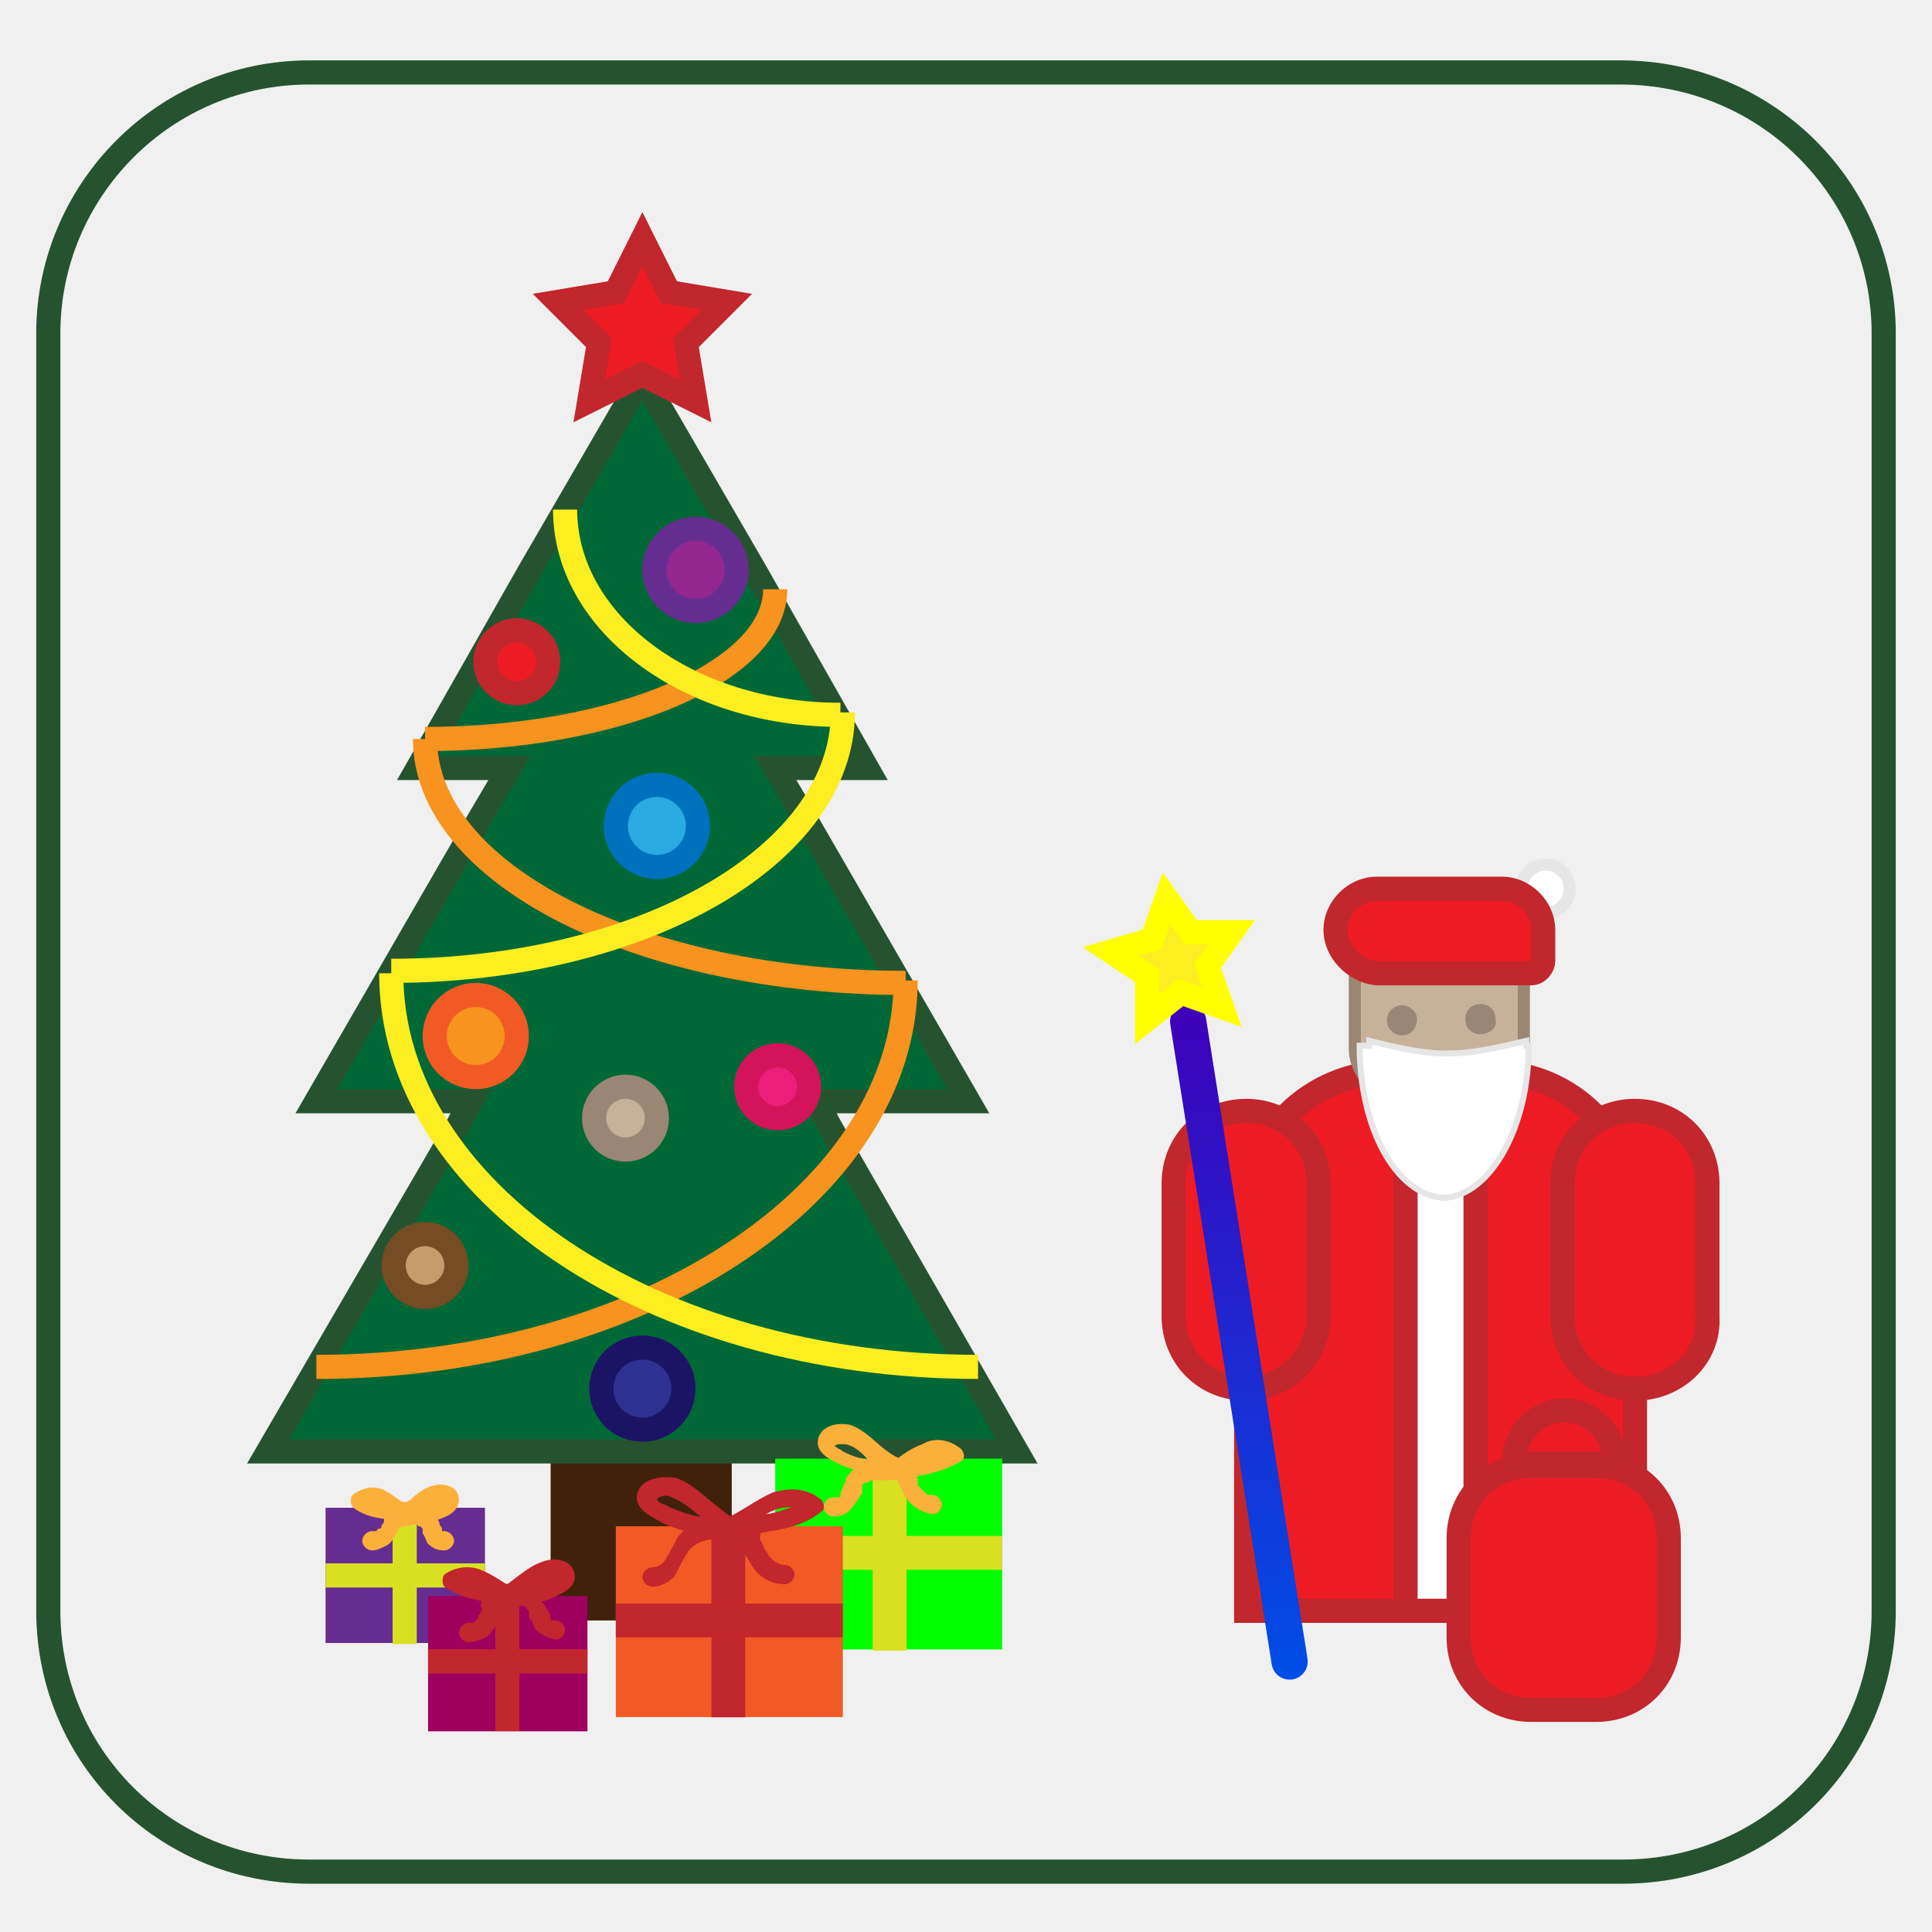
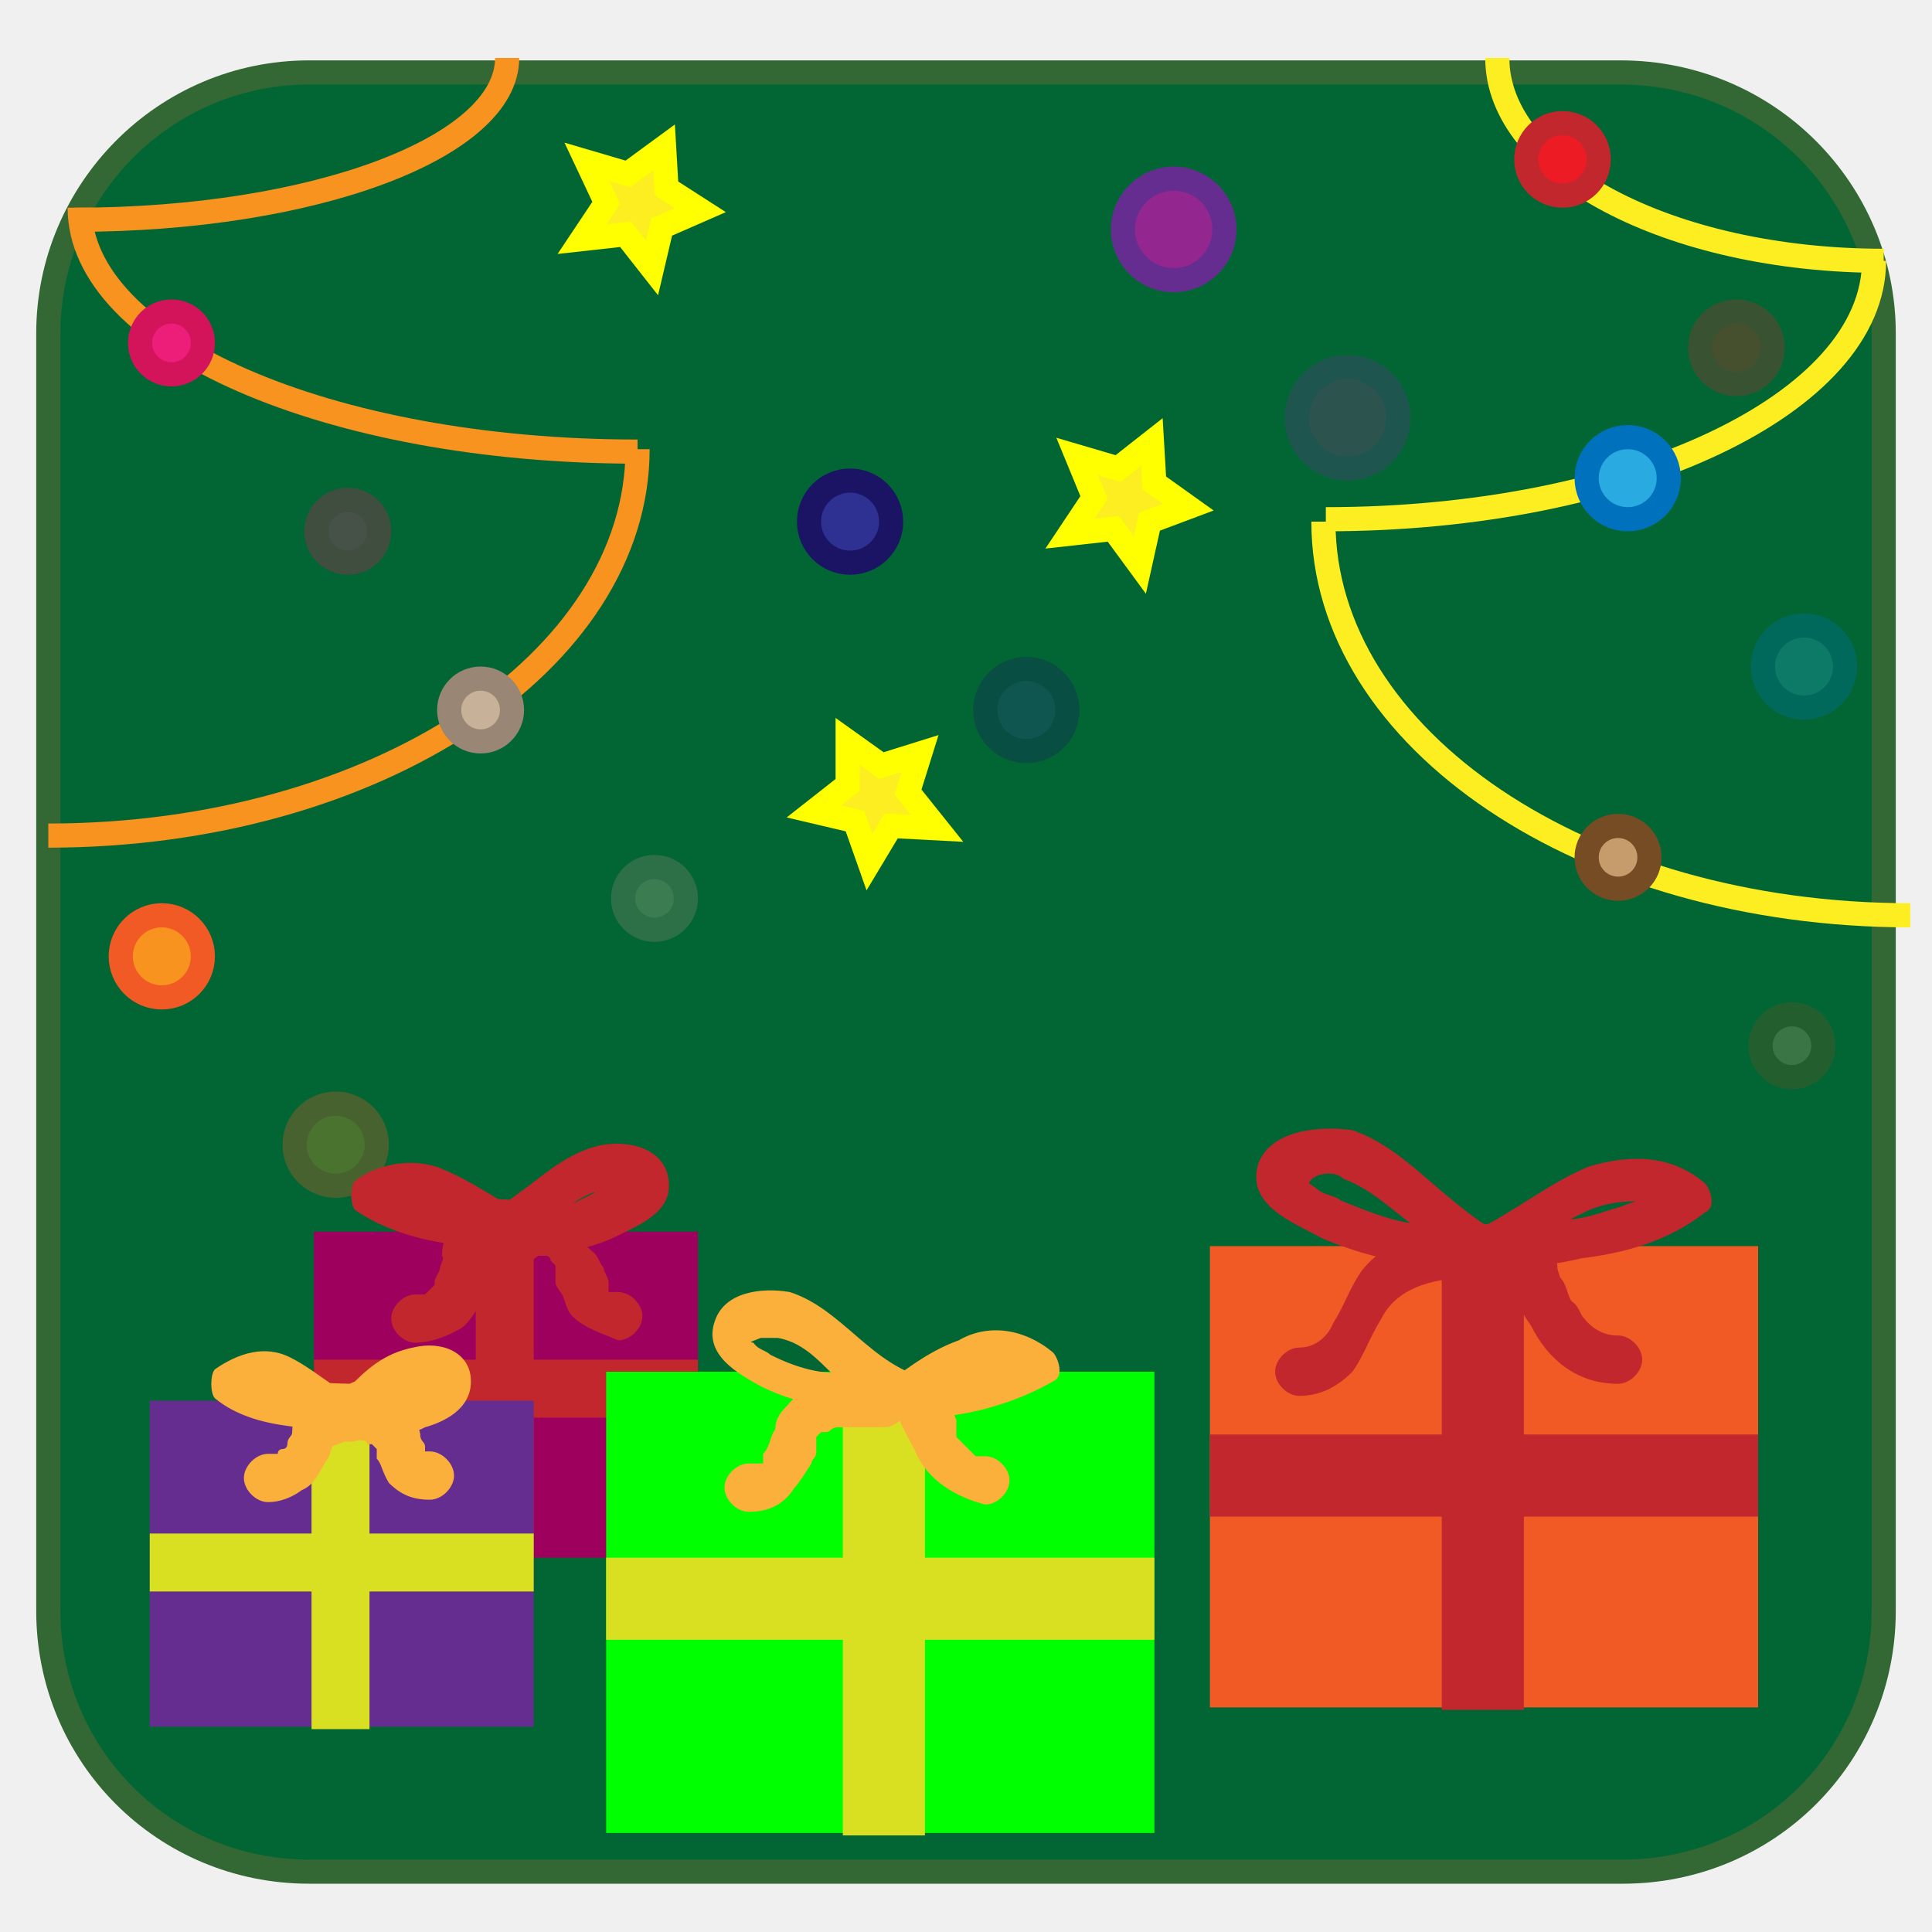
- <svg xmlns="http://www.w3.org/2000/svg" version="1.1" x="0px" y="0px" viewBox="0 0 80 80" enable-background="new 0 0 80 80" xml:space="preserve">
+ <svg xmlns="http://www.w3.org/2000/svg" version="1.1" id="Слой_1" x="0px" y="0px" viewBox="0 0 80 80" style="enable-background:new 0 0 80 80;" xml:space="preserve">
+   <style type="text/css">
+ 	.st0{fill:#026634;stroke:#336733;stroke-miterlimit:10;}
+ 	.st1{opacity:0.29;fill:#29ABE2;stroke:#0071BC;stroke-miterlimit:10;}
+ 	.st2{opacity:0.29;fill:#C69C6D;stroke:#754C24;stroke-miterlimit:10;}
+ 	.st3{opacity:0.29;fill:#2E3192;stroke:#1B1464;stroke-miterlimit:10;}
+ 	.st4{opacity:0.29;fill:#ED1E79;stroke:#D4145A;stroke-miterlimit:10;}
+ 	.st5{opacity:0.29;fill:#C7B299;stroke:#998675;stroke-miterlimit:10;}
+ 	.st6{opacity:0.29;fill:#F7931E;stroke:#F15A24;stroke-miterlimit:10;}
+ 	.st7{opacity:0.29;fill:#93278F;stroke:#662D91;stroke-miterlimit:10;}
+ 	.st8{opacity:0.29;fill:#ED1C24;stroke:#C1272D;stroke-miterlimit:10;}
+ 	.st9{fill:#9E005D;}
+ 	.st10{fill:#C1272D;}
+ 	.st11{fill:#00FF00;}
+ 	.st12{fill:#D9E021;}
+ 	.st13{fill:#FBB03B;}
+ 	.st14{fill:#F15A24;}
+ 	.st15{fill:#662D91;}
+ 	.st16{fill:none;stroke:#F7931E;stroke-miterlimit:10;}
+ 	.st17{fill:none;stroke:#FCEE21;stroke-miterlimit:10;}
+ 	.st18{fill:#29ABE2;stroke:#0071BC;stroke-miterlimit:10;}
+ 	.st19{fill:#C69C6D;stroke:#754C24;stroke-miterlimit:10;}
+ 	.st20{fill:#2E3192;stroke:#1B1464;stroke-miterlimit:10;}
+ 	.st21{fill:#ED1E79;stroke:#D4145A;stroke-miterlimit:10;}
+ 	.st22{fill:#C7B299;stroke:#998675;stroke-miterlimit:10;}
+ 	.st23{fill:#F7931E;stroke:#F15A24;stroke-miterlimit:10;}
+ 	.st24{fill:#93278F;stroke:#662D91;stroke-miterlimit:10;}
+ 	.st25{fill:#ED1C24;stroke:#C1272D;stroke-miterlimit:10;}
+ 	.st26{fill:#FCEE21;stroke:#FFFF00;stroke-miterlimit:10;}
+ </style>
  <g id="Сло_2">
</g>
-   <g id="Слой_1">
-     <path fill="none" stroke="#26532F" stroke-miterlimit="10" d="M67.2,77.5H12.8C6.8,77.5,2,72.7,2,66.7V13.8C2,7.9,6.8,3,12.8,3   h54.3C73.2,3,78,7.9,78,13.8v52.9C78,72.7,73.2,77.5,67.2,77.5z" />
-     <rect x="23.3" y="60.1" fill="#42210B" stroke="#42210B" stroke-miterlimit="10" width="6.5" height="6.5" />
-     <polygon fill="#006837" stroke="#26532F" stroke-miterlimit="10" points="42.1,60.1 11.1,60.1 18.9,46.7 19.5,45.6 13.1,45.6    19.8,34 21.1,31.8 17.3,31.8 21.9,23.7 26.6,15.6 31.3,23.7 35.9,31.8 32.1,31.8 33.4,34 40.1,45.6 33.8,45.6 34.4,46.7  " />
+   <path class="st0" d="M67.2,77.5H12.8C6.8,77.5,2,72.7,2,66.7V13.8C2,7.9,6.8,3,12.8,3h54.3C73.2,3,78,7.9,78,13.8v52.9  C78,72.7,73.2,77.5,67.2,77.5z" />
+   <circle class="st1" cx="74.7" cy="27.6" r="1.7" />
+   <circle class="st2" cx="74.2" cy="43.3" r="1.3" />
+   <circle class="st3" cx="42.5" cy="29.4" r="1.7" />
+   <circle class="st4" cx="14.4" cy="22" r="1.3" />
+   <circle class="st5" cx="27.1" cy="37.2" r="1.3" />
+   <circle class="st6" cx="13.9" cy="47.4" r="1.7" />
+   <circle class="st7" cx="55.8" cy="17.3" r="2.1" />
+   <circle class="st8" cx="71.9" cy="14.4" r="1.5" />
+   <g>
+     <rect x="13" y="51" class="st9" width="15.9" height="13.5" />
+     <rect x="13" y="56.3" class="st10" width="15.9" height="2.4" />
+     <rect x="19.7" y="51" class="st10" width="2.4" height="13.5" />
    <g>
-       <rect x="32.1" y="60.4" fill="#00FF00" width="9.4" height="7.9" />
-       <rect x="32.1" y="63.6" fill="#D9E021" width="9.4" height="1.4" />
-       <rect x="32.9" y="63.7" transform="matrix(-1.836970e-16 1 -1 -1.836970e-16 101.2358 27.5484)" fill="#D9E021" width="7.9" height="1.4" />
      <g>
-         <g>
-           <path fill="#FBB03B" d="M36.8,60.4c-0.6,0-1.2,0.1-1.6,0.6c-0.1,0.1-0.2,0.2-0.2,0.4c-0.1,0.1-0.1,0.3-0.2,0.4      c0-0.1,0,0.1,0,0.1c0,0,0,0,0,0.1c0-0.1,0,0,0,0c0,0-0.1,0.1,0,0c0,0-0.1,0-0.1,0c0,0-0.1,0-0.1,0c0,0,0,0-0.1,0c-0.1,0,0,0,0,0      c-0.2,0-0.4,0.2-0.4,0.4c0,0.2,0.2,0.4,0.4,0.4c0.3,0,0.6-0.1,0.8-0.4c0.1-0.1,0.2-0.3,0.3-0.4c0-0.1,0.1-0.1,0.1-0.2      c0,0,0,0,0-0.1c0,0.1,0-0.1,0-0.1c0,0,0-0.1,0-0.1c0,0,0.1-0.1,0,0c0,0,0.1-0.1,0.1-0.1c0,0,0.1-0.1,0,0c0,0,0,0,0.1,0      c0.1,0,0.1-0.1,0.2-0.1c0.1,0-0.1,0,0.1,0c0,0,0.1,0,0.1,0c0.1,0,0.2,0,0.2,0c0.1,0,0.3,0,0.4,0c0.2,0,0.4-0.2,0.4-0.4      C37.2,60.6,37,60.4,36.8,60.4L36.8,60.4z" />
-         </g>
-       </g>
-       <g>
-         <g>
-           <path fill="#FBB03B" d="M36.7,61.2c0.1,0,0.3,0,0.4,0c0,0,0.1,0,0.1,0c0,0,0,0,0,0c0,0-0.1,0-0.1-0.1c0,0,0,0,0,0c0,0,0,0,0,0.1      c0.1,0.2,0.2,0.4,0.3,0.6c0.2,0.5,0.7,0.8,1.2,0.9c0.2,0,0.4-0.2,0.4-0.4c0-0.2-0.2-0.4-0.4-0.4c-0.1,0,0.1,0,0,0      c0,0-0.1,0-0.1,0c0,0-0.1,0-0.1,0c-0.1,0,0.1,0,0,0c0,0-0.1-0.1-0.1-0.1c0,0,0,0,0,0c0,0,0,0-0.1-0.1c0,0,0,0-0.1-0.1      c0,0,0,0,0,0c0,0-0.1-0.1-0.1-0.1C38,61.4,38,61.3,38,61.2c-0.1-0.2-0.2-0.5-0.3-0.6c-0.2-0.2-0.6-0.2-0.9-0.1      c-0.2,0-0.4,0.2-0.4,0.4C36.3,61,36.5,61.2,36.7,61.2L36.7,61.2z" />
-         </g>
-       </g>
-       <g>
-         <g>
-           <path fill="#FBB03B" d="M36.3,60.4c-0.5,0.1-1-0.1-1.4-0.3c-0.1-0.1-0.2-0.1-0.3-0.2c0,0-0.1,0-0.1-0.1c0,0,0,0.1,0,0.1      c0,0,0.2-0.1,0.2-0.1c0.1,0,0.2,0,0.3,0c0.5,0.1,0.8,0.5,1.1,0.8c0.4,0.3,0.8,0.6,1.3,0.7c0.2,0,0.4-0.1,0.5-0.3      c0.1-0.2-0.1-0.4-0.3-0.5c-1-0.2-1.5-1.2-2.4-1.5c-0.5-0.1-1.1,0-1.3,0.5c-0.2,0.6,0.4,0.9,0.8,1.1c0.6,0.3,1.2,0.4,1.8,0.3      c0.2,0,0.3-0.3,0.3-0.5C36.7,60.4,36.5,60.4,36.3,60.4L36.3,60.4z" />
-         </g>
-       </g>
-       <g>
-         <g>
-           <path fill="#FBB03B" d="M37,61.1c0.4-0.2,0.8-0.6,1.3-0.8c0.3-0.2,0.7-0.3,1,0c0-0.2,0-0.4,0-0.5c-0.2,0.1-0.4,0.2-0.7,0.3      c-0.2,0.1-0.5,0.1-0.7,0.2c-0.6,0.1-1.1,0.1-1.7,0.1c-0.2,0-0.4,0.2-0.4,0.4c0,0.2,0.2,0.4,0.4,0.4c0.6,0,1.3,0,1.9-0.1      c0.6-0.1,1.2-0.3,1.7-0.6c0.2-0.1,0.1-0.4,0-0.5c-0.5-0.4-1.1-0.5-1.6-0.2c-0.6,0.2-1,0.6-1.5,0.9C36.1,60.7,36.5,61.3,37,61.1      L37,61.1z" />
-         </g>
+         <path class="st10" d="M21.2,52c0.2,0,0.2,0,0.5,0h0.2c0,0,0.2,0,0,0c0.2,0,0.2,0,0.5,0h0.2l0,0c0,0,0.2,0,0.2,0.2     c0,0,0.2,0.2,0,0l0,0l0.2,0.2c-0.2-0.2,0,0,0,0s0,0,0,0.2c0,0,0,0.2,0,0V53c0,0.2,0,0.2,0.2,0.5c0.2,0.2,0.2,0.7,0.5,1     c0.5,0.5,1.2,0.7,1.9,1c0.5,0,1-0.5,1-1s-0.5-1-1-1c-0.2,0,0,0,0,0h-0.2c0.2,0,0,0,0,0s0,0-0.2,0c0.2,0,0,0,0,0l0,0     c0.2,0.2,0,0,0,0s0,0,0-0.2s0,0.2,0,0c0,0,0,0,0-0.2S25,52.7,25,52.5c-0.2-0.2-0.2-0.5-0.5-0.7c-1-1-2.4-1.4-3.6-1.2     c-0.5,0-1,0.5-1,1C20.2,51.5,20.5,52,21.2,52L21.2,52z" />
      </g>
    </g>
    <g>
-       <rect x="25.5" y="63.2" fill="#F15A24" width="9.4" height="7.9" />
-       <rect x="25.5" y="66.4" fill="#C1272D" width="9.4" height="1.4" />
-       <rect x="26.2" y="66.5" transform="matrix(-1.836970e-16 1 -1 -1.836970e-16 97.359 37.0105)" fill="#C1272D" width="7.9" height="1.4" />
      <g>
-         <g>
-           <path fill="#C1272D" d="M30.1,62.9c-0.7,0-1.5,0.1-2,0.7c-0.2,0.3-0.3,0.6-0.5,0.9c-0.1,0.2-0.3,0.4-0.6,0.4      c-0.2,0-0.4,0.2-0.4,0.4c0,0.2,0.2,0.4,0.4,0.4c0.4,0,0.7-0.2,0.9-0.4c0.2-0.3,0.3-0.6,0.5-0.9c0.3-0.6,1-0.7,1.6-0.7      c0.2,0,0.4-0.2,0.4-0.4C30.5,63,30.3,62.9,30.1,62.9L30.1,62.9z" />
-         </g>
-       </g>
-       <g>
-         <g>
-           <path fill="#C1272D" d="M30,63.7c0.2,0,0.3,0,0.5,0c0,0,0.1,0,0.1,0c0.1,0,0,0,0,0c0,0,0,0,0,0c0,0,0,0.1,0,0.1      c0.1,0.2,0.2,0.5,0.4,0.8c0.3,0.6,0.8,1,1.5,1c0.2,0,0.4-0.2,0.4-0.4c0-0.2-0.2-0.4-0.4-0.4c-0.2,0-0.4-0.1-0.6-0.3      c-0.1-0.1-0.1-0.2-0.2-0.3c-0.1-0.1-0.1-0.3-0.2-0.4c-0.1-0.3-0.2-0.6-0.4-0.8c-0.2-0.1-0.4-0.1-0.6-0.1c-0.2,0-0.4,0-0.5,0      c-0.2,0-0.4,0.2-0.4,0.4C29.6,63.5,29.8,63.7,30,63.7L30,63.7z" />
-         </g>
-       </g>
-       <g>
-         <g>
-           <path fill="#C1272D" d="M29.5,62.8c-0.6,0.1-1.3-0.2-1.8-0.4c-0.1-0.1-0.3-0.1-0.4-0.2c0,0-0.1-0.1-0.1-0.1c0,0,0,0,0,0      c0.1-0.2,0.5-0.2,0.6-0.1c0.6,0.2,1,0.7,1.5,1c0.5,0.4,1,0.8,1.7,0.9c0.5,0.1,0.7-0.6,0.2-0.7c-0.6-0.1-1.1-0.5-1.6-0.9      c-0.5-0.4-1-0.9-1.6-1.1c-0.6-0.1-1.4,0-1.6,0.6c-0.2,0.7,0.6,1,1.1,1.3c0.7,0.3,1.5,0.5,2.2,0.4c0.2,0,0.3-0.3,0.3-0.5      C29.9,62.9,29.7,62.8,29.5,62.8L29.5,62.8z" />
-         </g>
-       </g>
-       <g>
-         <g>
-           <path fill="#C1272D" d="M30.3,63.6c0.6-0.3,1-0.7,1.6-1c0.4-0.2,1.1-0.3,1.5,0c0-0.2,0-0.4,0-0.5c-0.2,0.2-0.6,0.3-0.9,0.4      c-0.3,0.1-0.6,0.2-0.9,0.2c-0.7,0.1-1.5,0.1-2.2,0.1c-0.5,0-0.5,0.8,0,0.8c0.8,0,1.6,0,2.5-0.2c0.7-0.1,1.5-0.3,2.1-0.8      c0.2-0.1,0.1-0.4,0-0.5c-0.6-0.5-1.3-0.5-2-0.3c-0.7,0.3-1.3,0.8-2,1.1C29.5,63.1,29.8,63.8,30.3,63.6L30.3,63.6z" />
-         </g>
+         <path class="st10" d="M21.4,50.3c-0.2,0-0.5,0-1,0s-0.7,0-1,0.2c-0.5,0.2-0.7,1-1,1.4c0,0.2-0.2,0.5-0.2,0.7L18,53c0,0.2,0,0,0,0     s0,0,0,0.2c0,0,0,0-0.2,0.2l0,0l0,0l-0.2,0.2c-0.2,0,0.2,0,0,0c0,0,0,0-0.2,0h-0.2c-0.2,0,0.2,0,0,0c-0.5,0-1,0.5-1,1s0.5,1,1,1     s1.2-0.2,1.7-0.5c0.5-0.2,0.7-0.7,1.2-1.4c0.2-0.5,0.5-1,0.5-1.2c0,0,0,0,0-0.2l0,0l0,0h-0.2h0.2c0.2,0,0.7,0,1,0     c0.5,0,1-0.5,1-1C22.1,50.6,21.9,50.3,21.4,50.3L21.4,50.3z" />
      </g>
    </g>
    <g>
-       <rect x="13.5" y="62.5" transform="matrix(-1 -4.514135e-11 4.514135e-11 -1 33.5809 130.533)" fill="#662D91" width="6.6" height="5.6" />
-       <rect x="13.5" y="64.7" transform="matrix(-1 -4.486779e-11 4.486779e-11 -1 33.5809 130.4353)" fill="#D9E021" width="6.6" height="1" />
-       <rect x="14" y="64.8" transform="matrix(-4.503083e-11 1 -1 -4.503083e-11 82.057 48.476)" fill="#D9E021" width="5.6" height="1" />
      <g>
-         <g>
-           <path fill="#FBB03B" d="M16.8,63.1c0,0,0.1,0,0.1,0c0,0,0.1,0,0.1,0c0,0-0.1,0,0,0c0,0,0,0,0,0c0,0,0,0,0.1,0c0,0,0,0,0.1,0      c0.1,0,0,0,0,0c0,0,0.1,0,0.1,0.1c0,0,0,0,0.1,0c0,0,0,0,0,0c0,0,0,0,0,0c0,0,0.1,0.1,0.1,0.1c0,0,0-0.1,0,0c0,0,0,0,0,0.1      c0,0,0,0.1,0,0c0-0.1,0,0,0,0c0,0,0,0.1,0,0.1c0.1,0.1,0.1,0.2,0.2,0.4c0.2,0.2,0.4,0.3,0.7,0.3c0.2,0,0.4-0.2,0.4-0.4      c0-0.2-0.2-0.4-0.4-0.4c-0.1,0,0.1,0,0,0c0,0-0.1,0-0.1,0c0,0,0.1,0,0,0c0,0,0,0,0,0c0,0,0,0,0,0c0,0,0,0,0,0c0,0,0,0,0,0      c0,0-0.1-0.1,0,0c0,0,0,0,0,0c0,0,0-0.1,0,0c0,0,0,0,0,0c0,0,0,0,0-0.1c0-0.1-0.1-0.1-0.1-0.2c0-0.1-0.1-0.2-0.2-0.3      c-0.3-0.3-0.8-0.5-1.2-0.4c-0.2,0-0.4,0.2-0.4,0.4C16.5,62.9,16.6,63.1,16.8,63.1L16.8,63.1z" />
-         </g>
-       </g>
-       <g>
-         <g>
-           <path fill="#FBB03B" d="M16.9,62.4c-0.1,0-0.2,0-0.3,0c-0.2,0-0.3,0-0.4,0.1C16,62.6,16,62.8,15.9,63c0,0.1-0.1,0.1-0.1,0.2      c0,0,0,0.1-0.1,0.1c0,0,0,0,0,0c0,0,0,0,0,0c0,0,0,0,0,0c0,0,0,0,0,0c0,0-0.1,0,0,0c0,0-0.1,0-0.1,0.1c-0.1,0,0.1,0,0,0      c0,0,0,0-0.1,0c0,0,0,0-0.1,0c-0.1,0,0.1,0,0,0c-0.2,0-0.4,0.2-0.4,0.4c0,0.2,0.2,0.4,0.4,0.4c0.2,0,0.4-0.1,0.6-0.2      c0.2-0.1,0.3-0.3,0.4-0.5c0.1-0.1,0.1-0.3,0.2-0.4c0,0,0,0,0,0c0,0,0,0,0,0c0,0,0,0,0,0c0,0-0.1,0-0.1,0.1c0,0,0,0-0.1,0      c0,0,0.1,0,0.1,0c0.1,0,0.2,0,0.3,0c0.2,0,0.4-0.2,0.4-0.4C17.3,62.6,17.1,62.4,16.9,62.4L16.9,62.4z" />
-         </g>
-       </g>
-       <g>
-         <g>
-           <path fill="#FBB03B" d="M17,63.1c0.4,0.1,0.8,0,1.2-0.2c0.3-0.1,0.8-0.3,0.8-0.8c0-0.5-0.5-0.7-1-0.6c-0.4,0.1-0.7,0.3-1,0.6      c-0.2,0.1-0.3,0.2-0.4,0.3c-0.1,0-0.2,0.1-0.2,0.1c-0.1,0,0,0,0,0c0,0,0,0-0.1,0c0,0-0.1,0-0.1,0c-0.2,0-0.3,0.3-0.3,0.5      c0.1,0.2,0.3,0.3,0.5,0.3c0.4-0.1,0.7-0.3,1-0.5c0.1-0.1,0.3-0.2,0.4-0.4c0,0,0,0,0.1-0.1c0,0,0,0,0,0c0,0,0.1,0,0.1-0.1      c0.1-0.1,0.1-0.1,0.2-0.1c0,0,0,0,0.1,0c0,0,0,0,0,0c0,0,0.1,0,0.1,0c0,0,0,0,0.1,0c0,0,0,0,0,0c0,0,0,0,0,0c0,0,0,0,0,0      c0,0,0-0.1,0-0.1c0,0,0-0.1,0.1-0.1c0,0.1,0,0,0,0c-0.1,0-0.1,0.1-0.2,0.1c-0.2,0.1-0.3,0.1-0.5,0.2c0,0-0.1,0-0.1,0      c-0.1,0,0,0-0.1,0c0,0-0.1,0-0.1,0c0,0-0.1,0-0.1,0c0,0-0.1,0,0,0c-0.2,0-0.4,0-0.5,0.3C16.7,62.8,16.8,63,17,63.1L17,63.1z" />
-         </g>
-       </g>
-       <g>
-         <g>
-           <path fill="#FBB03B" d="M17,62.4c-0.4-0.2-0.7-0.5-1.1-0.7c-0.4-0.2-0.9-0.1-1.3,0.2c-0.1,0.1-0.1,0.4,0,0.5      c0.7,0.6,1.8,0.5,2.6,0.6c0.2,0,0.4-0.2,0.4-0.4c0-0.2-0.2-0.4-0.4-0.4c-0.4,0-0.8,0-1.2-0.1c0.1,0-0.1,0-0.1,0c0,0-0.1,0-0.1,0      c-0.1,0-0.2,0-0.3-0.1c0,0-0.1,0-0.1,0c0,0-0.1,0-0.1,0c0,0-0.1,0-0.1-0.1c0,0-0.1-0.1-0.1,0c0,0.2,0,0.4,0,0.5c0,0,0,0,0,0      c0,0,0,0,0,0c0,0,0,0,0.1,0c0,0,0.1,0,0.1,0c0,0,0.1,0,0.1,0c0,0,0.1,0,0.1,0c0,0,0.1,0,0.1,0c0.1,0,0.1,0,0.2,0.1      c0.3,0.2,0.6,0.4,0.9,0.6c0.2,0.1,0.4,0.1,0.5-0.1C17.3,62.7,17.2,62.5,17,62.4L17,62.4z" />
-         </g>
+         <path class="st10" d="M21.7,51.8c1.2,0.2,2.4,0,3.6-0.5c1-0.5,2.4-1,2.4-2.2c0-1.4-1.4-1.9-2.7-1.7c-1.2,0.2-2.2,1-3.1,1.7     c-1,0.7-1.7,1.4-2.9,1.7c-0.5,0-0.7,0.7-0.7,1.2c0.2,0.5,0.7,0.7,1.2,0.7c1.2-0.2,2.2-1,2.9-1.7c0.7-0.7,1.4-1.4,2.4-1.7     c0.2,0,0.2,0,0.5,0h0.2l0,0c0,0,0,0,0-0.2v-0.2c0,0,0,0-0.2,0c-0.2,0.2-0.5,0.2-0.7,0.5c-1,0.5-1.9,1-2.9,0.7     c-0.5,0-1,0.2-1.2,0.7C20.9,51,21.2,51.8,21.7,51.8L21.7,51.8z" />
      </g>
    </g>
    <g>
-       <rect x="17.7" y="66.1" transform="matrix(-1 -4.486779e-11 4.486779e-11 -1 42.0253 137.7896)" fill="#9E005D" width="6.6" height="5.6" />
-       <rect x="17.7" y="68.4" transform="matrix(-1 -4.486779e-11 4.486779e-11 -1 42.0253 137.6919)" fill="#C1272D" width="6.6" height="1" />
-       <rect x="18.2" y="68.4" transform="matrix(-4.486829e-11 1 -1 -4.486829e-11 89.9074 47.8822)" fill="#C1272D" width="5.6" height="1" />
      <g>
-         <g>
-           <path fill="#C1272D" d="M21.1,66.5c0.1,0,0.1,0,0.2,0c0,0,0.1,0,0.1,0c0,0,0.1,0,0,0c0.1,0,0.1,0,0.2,0c0,0,0.1,0,0.1,0      c0,0,0,0,0,0c0,0,0.1,0,0.1,0.1c0,0,0.1,0.1,0,0c0,0,0,0,0,0c0,0,0.1,0.1,0.1,0.1c-0.1-0.1,0,0,0,0c0,0,0,0,0,0.1c0,0,0,0.1,0,0      c0,0,0,0.1,0,0.1c0,0.1,0,0.1,0.1,0.2c0.1,0.1,0.1,0.3,0.2,0.4c0.2,0.2,0.5,0.3,0.8,0.4c0.2,0,0.4-0.2,0.4-0.4      c0-0.2-0.2-0.4-0.4-0.4c-0.1,0,0,0,0,0c0,0-0.1,0-0.1,0c0.1,0,0,0,0,0c0,0,0,0-0.1,0c0.1,0,0,0,0,0c0,0,0,0,0,0c0.1,0.1,0,0,0,0      c0,0,0,0,0-0.1c0-0.1,0,0.1,0,0c0,0,0,0,0-0.1c0-0.1-0.1-0.1-0.1-0.2c-0.1-0.1-0.1-0.2-0.2-0.3c-0.4-0.4-1-0.6-1.5-0.5      c-0.2,0-0.4,0.2-0.4,0.4C20.7,66.3,20.8,66.5,21.1,66.5L21.1,66.5z" />
-         </g>
-       </g>
-       <g>
-         <g>
-           <path fill="#C1272D" d="M21.2,65.8c-0.1,0-0.2,0-0.4,0c-0.2,0-0.3,0-0.4,0.1c-0.2,0.1-0.3,0.4-0.4,0.6c0,0.1-0.1,0.2-0.1,0.3      c0,0-0.1,0.1-0.1,0.1c0,0.1,0,0,0,0c0,0,0,0,0,0.1c0,0,0,0-0.1,0.1c0,0,0,0,0,0c0,0,0,0,0,0c0,0-0.1,0.1-0.1,0.1      c-0.1,0,0.1,0,0,0c0,0,0,0-0.1,0c0,0-0.1,0-0.1,0c-0.1,0,0.1,0,0,0c-0.2,0-0.4,0.2-0.4,0.4c0,0.2,0.2,0.4,0.4,0.4      c0.2,0,0.5-0.1,0.7-0.2c0.2-0.1,0.3-0.3,0.5-0.6c0.1-0.2,0.2-0.4,0.2-0.5c0,0,0,0,0-0.1c0,0,0,0,0,0c0,0,0,0,0,0      c0,0-0.1,0-0.1,0c0,0,0.1,0,0.1,0c0.1,0,0.3,0,0.4,0c0.2,0,0.4-0.2,0.4-0.4C21.5,65.9,21.4,65.8,21.2,65.8L21.2,65.8z" />
-         </g>
-       </g>
-       <g>
-         <g>
-           <path fill="#C1272D" d="M21.3,66.4c0.5,0.1,1,0,1.5-0.2c0.4-0.2,1-0.4,1-0.9c0-0.6-0.6-0.8-1.1-0.7c-0.5,0.1-0.9,0.4-1.3,0.7      c-0.4,0.3-0.7,0.6-1.2,0.7c-0.2,0-0.3,0.3-0.3,0.5c0.1,0.2,0.3,0.3,0.5,0.3c0.5-0.1,0.9-0.4,1.2-0.7c0.3-0.3,0.6-0.6,1-0.7      c0.1,0,0.1,0,0.2,0c0,0,0.1,0,0.1,0c0,0,0,0,0,0c0,0,0,0,0-0.1c0,0,0-0.1,0-0.1c0,0,0,0-0.1,0c-0.1,0.1-0.2,0.1-0.3,0.2      c-0.4,0.2-0.8,0.4-1.2,0.3c-0.2,0-0.4,0.1-0.5,0.3C21,66.1,21.1,66.4,21.3,66.4L21.3,66.4z" />
-         </g>
-       </g>
-       <g>
-         <g>
-           <path fill="#C1272D" d="M21.3,65.8c-0.5-0.3-0.9-0.6-1.4-0.8c-0.5-0.2-1.1-0.1-1.5,0.2c-0.1,0.1-0.1,0.4,0,0.5      c0.4,0.3,1,0.5,1.6,0.6c0.6,0.1,1.2,0.1,1.8,0.1c0.2,0,0.4-0.2,0.4-0.4c0-0.2-0.2-0.4-0.4-0.4c-0.5,0-1,0-1.6-0.1      c-0.2,0-0.4-0.1-0.6-0.1c-0.2-0.1-0.4-0.1-0.6-0.2c0,0.2,0,0.4,0,0.5c0.2-0.2,0.6-0.1,0.9,0c0.4,0.2,0.7,0.5,1.1,0.7      c0.2,0.1,0.4,0,0.5-0.1C21.5,66.1,21.5,65.9,21.3,65.8L21.3,65.8z" />
-         </g>
+         <path class="st10" d="M21.7,50.3c-1.2-0.7-2.2-1.4-3.4-1.9c-1.2-0.5-2.7-0.2-3.6,0.5c-0.2,0.2-0.2,1,0,1.2c1,0.7,2.4,1.2,3.9,1.4     c1.4,0.2,2.9,0.2,4.3,0.2c0.5,0,1-0.5,1-1s-0.5-1-1-1c-1.2,0-2.4,0-3.9-0.2c-0.5,0-1-0.2-1.4-0.2c-0.5-0.2-1-0.2-1.4-0.5     c0,0.5,0,1,0,1.2c0.5-0.5,1.4-0.2,2.2,0c1,0.5,1.7,1.2,2.7,1.7c0.5,0.2,1,0,1.2-0.2C22.1,51,22.1,50.6,21.7,50.3L21.7,50.3z" />
      </g>
    </g>
-     <polygon fill="#ED1C24" stroke="#C1272D" stroke-miterlimit="10" points="26.6,9.9 27.7,12.1 30.1,12.5 28.4,14.2 28.8,16.6    26.6,15.5 24.4,16.6 24.8,14.2 23.1,12.5 25.5,12.1  " />
+   </g>
+   <g>
+     <rect x="25.1" y="56.8" class="st11" width="22.7" height="19.1" />
+     <rect x="25.1" y="64.5" class="st12" width="22.7" height="3.4" />
+     <rect x="34.9" y="56.9" class="st12" width="3.4" height="19.1" />
    <g>
-       <path fill="none" stroke="#F7931E" stroke-miterlimit="10" d="M32.1,24.4c0,3.4-6.5,6.2-14.5,6.2" />
-       <path fill="none" stroke="#F7931E" stroke-miterlimit="10" d="M17.6,30.6c0,5.6,8.9,10.1,19.9,10.1" />
-       <path fill="none" stroke="#F7931E" stroke-miterlimit="10" d="M37.5,40.6c0,8.8-10.9,16-24.4,16" />
+       <g>
+         <path class="st13" d="M36.5,56.8c-1.4,0-2.9,0.2-3.9,1.4c-0.2,0.2-0.5,0.5-0.5,1c-0.2,0.2-0.2,0.7-0.5,1c0-0.2,0,0.2,0,0.2     s0,0,0,0.2c0-0.2,0,0,0,0s-0.2,0.2,0,0h-0.2h-0.2c0,0,0,0-0.2,0s0,0,0,0c-0.5,0-1,0.5-1,1s0.5,1,1,1c0.7,0,1.4-0.2,1.9-1     c0.2-0.2,0.5-0.7,0.7-1c0-0.2,0.2-0.2,0.2-0.5c0,0,0,0,0-0.2c0,0.2,0-0.2,0-0.2v-0.2c0,0,0.2-0.2,0,0l0.2-0.2c0,0,0.2-0.2,0,0     c0,0,0,0,0.2,0s0.2-0.2,0.5-0.2c0.2,0-0.2,0,0.2,0h0.2c0.2,0,0.5,0,0.5,0c0.2,0,0.7,0,1,0c0.5,0,1-0.5,1-1     C37.4,57.3,36.9,56.8,36.5,56.8L36.5,56.8z" />
+       </g>
    </g>
    <g>
-       <path fill="none" stroke="#FCEE21" stroke-miterlimit="10" d="M23.4,21.1c0,4.7,5.1,8.5,11.4,8.5" />
-       <path fill="none" stroke="#FCEE21" stroke-miterlimit="10" d="M34.9,29.5c0,5.9-8.3,10.7-18.7,10.7" />
-       <path fill="none" stroke="#FCEE21" stroke-miterlimit="10" d="M16.2,40.3c0,9,10.8,16.3,24.3,16.3" />
-     </g>
-     <circle fill="#29ABE2" stroke="#0071BC" stroke-miterlimit="10" cx="27.2" cy="34.2" r="1.7" />
-     <circle fill="#C69C6D" stroke="#754C24" stroke-miterlimit="10" cx="17.6" cy="52.4" r="1.3" />
-     <circle fill="#2E3192" stroke="#1B1464" stroke-miterlimit="10" cx="26.6" cy="57.5" r="1.7" />
-     <circle fill="#ED1E79" stroke="#D4145A" stroke-miterlimit="10" cx="32.2" cy="45" r="1.3" />
-     <circle fill="#C7B299" stroke="#998675" stroke-miterlimit="10" cx="25.9" cy="46.3" r="1.3" />
-     <circle fill="#F7931E" stroke="#F15A24" stroke-miterlimit="10" cx="19.7" cy="42.9" r="1.7" />
-     <circle fill="#93278F" stroke="#662D91" stroke-miterlimit="10" cx="28.8" cy="23.6" r="1.7" />
-     <circle fill="#ED1C24" stroke="#C1272D" stroke-miterlimit="10" cx="21.4" cy="27.4" r="1.3" />
-     <g>
-       <circle fill="#FFFFFF" stroke="#E6E6E6" stroke-width="0.5" stroke-miterlimit="10" cx="64" cy="36.8" r="1" />
-       <path fill="#ED1C24" stroke="#C1272D" stroke-miterlimit="10" d="M67.7,66.7H51.6V50.3c0-3.3,2.7-5.9,5.9-5.9h4.3    c3.3,0,5.9,2.7,5.9,5.9V66.7z" />
-       <rect x="58.2" y="44.5" fill="#FFFFFF" stroke="#C1272D" stroke-miterlimit="10" width="2.9" height="22.2" />
-       <path fill="#ED1C24" stroke="#C1272D" stroke-miterlimit="10" d="M51.6,57.5L51.6,57.5c-1.7,0-3-1.3-3-3v-5.5c0-1.7,1.3-3,3-3h0    c1.7,0,3,1.3,3,3v5.5C54.6,56.2,53.2,57.5,51.6,57.5z" />
-       <path fill="#ED1C24" stroke="#C1272D" stroke-miterlimit="10" d="M67.7,57.5L67.7,57.5c-1.7,0-3-1.3-3-3v-5.5c0-1.7,1.3-3,3-3l0,0    c1.7,0,3,1.3,3,3v5.5C70.8,56.2,69.4,57.5,67.7,57.5z" />
-       <path fill="#ED1C24" stroke="#C1272D" stroke-miterlimit="10" d="M66.1,70.8h-2.7c-1.7,0-3-1.3-3-3v-4.1c0-1.7,1.3-3,3-3h2.7    c1.7,0,3,1.3,3,3v4.1C69.1,69.5,67.8,70.8,66.1,70.8z" />
-       <path fill="#ED1C24" stroke="#C1272D" stroke-miterlimit="10" d="M66.9,60.6h-4.1c0,0-0.1,0-0.1-0.1l0,0c0-1.1,0.9-2.1,2.1-2.1h0    C65.9,58.4,66.9,59.4,66.9,60.6L66.9,60.6z" />
-       <linearGradient id="SVGID_1_" gradientUnits="userSpaceOnUse" x1="51.285" y1="41.502" x2="51.285" y2="69.551">
-         <stop offset="0" style="stop-color:#3E00B9" />
-         <stop offset="1" style="stop-color:#004EE7" />
-       </linearGradient>
-       <line fill="#0000FF" stroke="url(#SVGID_1_)" stroke-width="1.5" stroke-linecap="round" stroke-linejoin="round" stroke-miterlimit="10" x1="49.2" y1="42.3" x2="53.4" y2="68.8" />
-       <path fill="#C7B299" stroke="#998675" stroke-width="0.5" stroke-linecap="round" stroke-linejoin="round" stroke-miterlimit="10" d="    M61.1,45.4h-3c-1.1,0-2-0.9-2-2v-3c0-1.1,0.9-2,2-2h3c1.1,0,2,0.9,2,2v3C63.1,44.5,62.2,45.4,61.1,45.4z" />
      <g>
-         <path fill="#ED1C24" stroke="#C1272D" stroke-miterlimit="10" d="M55.3,38.5L55.3,38.5c0-0.9,0.8-1.7,1.7-1.7h5.2     c0.9,0,1.7,0.8,1.7,1.7v1.3c0,0.2-0.2,0.5-0.5,0.5H57C56.1,40.2,55.3,39.4,55.3,38.5z" />
+         <path class="st13" d="M36.2,58.7c0.2,0,0.7,0,1,0h0.2l0,0c0,0-0.2,0-0.2-0.2l0,0c0,0,0,0,0,0.2c0.2,0.5,0.5,1,0.7,1.4     c0.5,1.2,1.7,1.9,2.9,2.2c0.5,0,1-0.5,1-1s-0.5-1-1-1c-0.2,0,0.2,0,0,0h-0.2h-0.2c-0.2,0,0.2,0,0,0l-0.2-0.2l0,0c0,0,0,0-0.2-0.2     c0,0,0,0-0.2-0.2l0,0l-0.2-0.2c0-0.2,0-0.5,0-0.7c-0.2-0.5-0.5-1.2-0.7-1.4c-0.5-0.5-1.4-0.5-2.2-0.2c-0.5,0-1,0.5-1,1     C35.3,58.2,35.7,58.7,36.2,58.7L36.2,58.7z" />
      </g>
-       <path fill="#FFFFFF" d="M59.6,49.9L59.6,49.9C59.6,49.9,59.6,49.9,59.6,49.9C59.6,49.9,59.6,49.9,59.6,49.9z" />
-       <path fill="#FFFFFF" d="M59.4,49.9C59.4,49.9,59.4,49.9,59.4,49.9L59.4,49.9C59.4,49.9,59.4,49.9,59.4,49.9z" />
-       <g>
-         <path fill="#FFFFFF" stroke="#E6E6E6" stroke-width="0.25" stroke-miterlimit="10" d="M63.3,43.3c0,3.4-1.6,6.2-3.5,6.3     c0,0,0,0,0,0h0c0,0,0,0,0,0c0,0,0,0,0,0h0c0,0,0,0,0,0c-2-0.1-3.5-2.9-3.5-6.3h0.4l0-0.2c2.8,0.7,3.6,0.7,6.5,0l0,0.2H63.3z" />
-       </g>
-       <path fill="#998675" stroke="#998675" stroke-width="0.25" stroke-miterlimit="10" d="M58.4,42.6L58.4,42.6    c-0.2,0.2-0.5,0.2-0.7,0l0,0c-0.2-0.2-0.2-0.5,0-0.7v0c0.2-0.2,0.5-0.2,0.7,0v0C58.6,42,58.6,42.4,58.4,42.6z" />
-       <path fill="#998675" stroke="#998675" stroke-width="0.25" stroke-miterlimit="10" d="M61.3,42.7L61.3,42.7    c-0.3,0-0.5-0.2-0.5-0.5v0c0-0.3,0.2-0.5,0.5-0.5h0c0.3,0,0.5,0.2,0.5,0.5v0C61.9,42.5,61.6,42.7,61.3,42.7z" />
-       <polygon fill="#FCEE21" stroke="#FFFF00" stroke-miterlimit="10" points="48.3,37.2 49.3,38.6 51,38.6 50,40 50.6,41.7 48.9,41.1     47.5,42.2 47.5,40.4 46,39.4 47.7,38.9   " />
    </g>
    <g>
- 	</g>
+       <g>
+         <path class="st13" d="M35.3,56.8c-1.2,0.2-2.4-0.2-3.4-0.7c-0.2-0.2-0.5-0.2-0.7-0.5c0,0-0.2,0-0.2-0.2v0.2l0.5-0.2     c0.2,0,0.5,0,0.7,0c1.2,0.2,1.9,1.2,2.7,1.9c1,0.7,1.9,1.4,3.1,1.7c0.5,0,1-0.2,1.2-0.7s-0.2-1-0.7-1.2c-2.4-0.5-3.6-2.9-5.8-3.6     c-1.2-0.2-2.7,0-3.1,1.2c-0.5,1.4,1,2.2,1.9,2.7c1.4,0.7,2.9,1,4.3,0.7c0.5,0,0.7-0.7,0.7-1.2C36.2,56.8,35.7,56.8,35.3,56.8     L35.3,56.8z" />
+       </g>
+     </g>
    <g>
- 	</g>
+       <g>
+         <path class="st13" d="M36.9,58.5c1-0.5,1.9-1.4,3.1-1.9c0.7-0.5,1.7-0.7,2.4,0c0-0.5,0-1,0-1.2c-0.5,0.2-1,0.5-1.7,0.7     c-0.5,0.2-1.2,0.2-1.7,0.5c-1.4,0.2-2.7,0.2-4.1,0.2c-0.5,0-1,0.5-1,1s0.5,1,1,1c1.4,0,3.1,0,4.6-0.2c1.4-0.2,2.9-0.7,4.1-1.4     c0.5-0.2,0.2-1,0-1.2c-1.2-1-2.7-1.2-3.9-0.5c-1.4,0.5-2.4,1.4-3.6,2.2C34.8,57.5,35.7,59,36.9,58.5L36.9,58.5z" />
+       </g>
+     </g>
+   </g>
+   <g>
+     <rect x="50.1" y="51.6" class="st14" width="22.7" height="19.1" />
+     <rect x="50.1" y="59.4" class="st10" width="22.7" height="3.4" />
+     <rect x="59.7" y="51.7" class="st10" width="3.4" height="19.1" />
    <g>
- 	</g>
+       <g>
+         <path class="st10" d="M61.2,50.9c-1.7,0-3.6,0.2-4.8,1.7c-0.5,0.7-0.7,1.4-1.2,2.2c-0.2,0.5-0.7,1-1.4,1c-0.5,0-1,0.5-1,1     s0.5,1,1,1c1,0,1.7-0.5,2.2-1c0.5-0.7,0.7-1.4,1.2-2.2c0.7-1.4,2.4-1.7,3.9-1.7c0.5,0,1-0.5,1-1C62.2,51.1,61.7,50.9,61.2,50.9     L61.2,50.9z" />
+       </g>
+     </g>
    <g>
- 	</g>
+       <g>
+         <path class="st10" d="M61,52.8c0.5,0,0.7,0,1.2,0h0.2c0.2,0,0,0,0,0l0,0V53c0.2,0.5,0.5,1.2,1,1.9c0.7,1.4,1.9,2.4,3.6,2.4     c0.5,0,1-0.5,1-1s-0.5-1-1-1s-1-0.2-1.4-0.7c-0.2-0.2-0.2-0.5-0.5-0.7c-0.2-0.2-0.2-0.7-0.5-1c-0.2-0.7-0.5-1.4-1-1.9     c-0.5-0.2-1-0.2-1.4-0.2s-1,0-1.2,0c-0.5,0-1,0.5-1,1C60,52.4,60.5,52.8,61,52.8L61,52.8z" />
+       </g>
+     </g>
    <g>
- 	</g>
+       <g>
+         <path class="st10" d="M59.8,50.7c-1.4,0.2-3.1-0.5-4.3-1c-0.2-0.2-0.7-0.2-1-0.5L54.2,49l0,0c0.2-0.5,1.2-0.5,1.4-0.2     c1.4,0.5,2.4,1.7,3.6,2.4c1.2,1,2.4,1.9,4.1,2.2c1.2,0.2,1.7-1.4,0.5-1.7c-1.4-0.2-2.7-1.2-3.9-2.2s-2.4-2.2-3.9-2.7     c-1.4-0.2-3.4,0-3.9,1.4c-0.5,1.7,1.4,2.4,2.7,3.1c1.7,0.7,3.6,1.2,5.3,1c0.5,0,0.7-0.7,0.7-1.2C60.7,50.9,60.2,50.7,59.8,50.7     L59.8,50.7z" />
+       </g>
+     </g>
+     <g>
+       <g>
+         <path class="st10" d="M61.7,52.6c1.4-0.7,2.4-1.7,3.9-2.4c1-0.5,2.7-0.7,3.6,0c0-0.5,0-1,0-1.2c-0.5,0.5-1.4,0.7-2.2,1     c-0.7,0.2-1.4,0.5-2.2,0.5c-1.7,0.2-3.6,0.2-5.3,0.2c-1.2,0-1.2,1.9,0,1.9c1.9,0,3.9,0,6-0.5c1.7-0.2,3.6-0.7,5.1-1.9     c0.5-0.2,0.2-1,0-1.2c-1.4-1.2-3.1-1.2-4.8-0.7C64.1,49,62.7,50.2,61,51C59.8,51.4,60.5,53.1,61.7,52.6L61.7,52.6z" />
+       </g>
+     </g>
  </g>
+   <g>
+     <rect x="6.2" y="58" class="st15" width="15.9" height="13.5" />
+     <rect x="6.2" y="63.5" class="st12" width="15.9" height="2.4" />
+     <rect x="12.9" y="58.1" class="st12" width="2.4" height="13.5" />
+     <g>
+       <g>
+         <path class="st13" d="M14.2,59.6h0.2h0.2c0,0-0.2,0,0,0l0,0c0,0,0,0,0.2,0c0,0,0,0,0.2,0s0,0,0,0s0.2,0,0.2,0.2c0,0,0,0,0.2,0     l0,0l0,0l0.2,0.2c0,0,0-0.2,0,0c0,0,0,0,0,0.2c0,0,0,0.2,0,0s0,0,0,0v0.2c0.2,0.2,0.2,0.5,0.5,1c0.5,0.5,1,0.7,1.7,0.7     c0.5,0,1-0.5,1-1s-0.5-1-1-1c-0.2,0,0.2,0,0,0h-0.2c0,0,0.2,0,0,0l0,0l0,0l0,0l0,0c0,0-0.2-0.2,0,0l0,0c0,0,0-0.2,0,0l0,0     c0,0,0,0,0-0.2s-0.2-0.2-0.2-0.5c0-0.2-0.2-0.5-0.5-0.7c-0.7-0.7-1.9-1.2-2.9-1c-0.5,0-1,0.5-1,1C13.5,59.1,13.8,59.6,14.2,59.6     L14.2,59.6z" />
+       </g>
+     </g>
+     <g>
+       <g>
+         <path class="st13" d="M14.5,57.9c-0.2,0-0.5,0-0.7,0c-0.5,0-0.7,0-1,0.2c-0.5,0.2-0.5,0.7-0.7,1.2c0,0.2-0.2,0.2-0.2,0.5     c0,0,0,0.2-0.2,0.2l0,0l0,0l0,0l0,0c0,0-0.2,0,0,0c0,0-0.2,0-0.2,0.2c-0.2,0,0.2,0,0,0c0,0,0,0-0.2,0c0,0,0,0-0.2,0s0.2,0,0,0     c-0.5,0-1,0.5-1,1s0.5,1,1,1s1-0.2,1.4-0.5c0.5-0.2,0.7-0.7,1-1.2c0.2-0.2,0.2-0.7,0.5-1l0,0l0,0l0,0c0,0-0.2,0-0.2,0.2     c0,0,0,0-0.2,0h0.2c0.2,0,0.5,0,0.7,0c0.5,0,1-0.5,1-1C15.5,58.4,15,57.9,14.5,57.9L14.5,57.9z" />
+       </g>
+     </g>
+     <g>
+       <g>
+         <path class="st13" d="M14.7,59.6c1,0.2,1.9,0,2.9-0.5c0.7-0.2,1.9-0.7,1.9-1.9s-1.2-1.7-2.4-1.4c-1,0.2-1.7,0.7-2.4,1.4     c-0.5,0.2-0.7,0.5-1,0.7c-0.2,0-0.5,0.2-0.5,0.2c-0.2,0,0,0,0,0s0,0-0.2,0h-0.2c-0.5,0-0.7,0.7-0.7,1.2c0.2,0.5,0.7,0.7,1.2,0.7     c1-0.2,1.7-0.7,2.4-1.2c0.2-0.2,0.7-0.5,1-1c0,0,0,0,0.2-0.2l0,0c0,0,0.2,0,0.2-0.2c0.2-0.2,0.2-0.2,0.5-0.2c0,0,0,0,0.2,0l0,0     H18c0,0,0,0,0.2,0l0,0l0,0l0,0V57c0,0,0-0.2,0.2-0.2c0,0.2,0,0,0,0c-0.2,0-0.2,0.2-0.5,0.2c-0.5,0.2-0.7,0.2-1.2,0.5h-0.2     c-0.2,0,0,0-0.2,0h-0.2h-0.2c0,0-0.2,0,0,0c-0.5,0-1,0-1.2,0.7C14,58.9,14.2,59.3,14.7,59.6L14.7,59.6z" />
+       </g>
+     </g>
+     <g>
+       <g>
+         <path class="st13" d="M14.7,57.9c-1-0.5-1.7-1.2-2.7-1.7S9.9,56,8.9,56.7c-0.2,0.2-0.2,1,0,1.2c1.7,1.4,4.3,1.2,6.3,1.4     c0.5,0,1-0.5,1-1s-0.5-1-1-1c-1,0-1.9,0-2.9-0.2c0.2,0-0.2,0-0.2,0h-0.2c-0.2,0-0.5,0-0.7-0.2H11h-0.2c0,0-0.2,0-0.2-0.2     c0,0-0.2-0.2-0.2,0c0,0.5,0,1,0,1.2l0,0l0,0c0,0,0,0,0.2,0h0.2H11h0.2h0.2c0.2,0,0.2,0,0.5,0.2c0.7,0.5,1.4,1,2.2,1.4     c0.5,0.2,1,0.2,1.2-0.2C15.5,58.6,15.2,58.1,14.7,57.9L14.7,57.9z" />
+       </g>
+     </g>
+   </g>
+   <g>
+     <path class="st16" d="M21,2.4c0,3.7-8,6.7-17.9,6.7" />
+     <path class="st16" d="M3.3,8.6c0,5.6,10.3,10.1,23.1,10.1" />
+     <path class="st16" d="M26.4,18.6c0,8.8-10.9,16-24.4,16" />
+   </g>
+   <g>
+     <path class="st17" d="M62,2.4c0,4.6,7.1,8.4,16,8.4" />
+     <path class="st17" d="M77.6,10.8c0,5.9-10.1,10.7-22.7,10.7" />
+     <path class="st17" d="M54.8,21.6c0,9,10.8,16.3,24.3,16.3" />
+   </g>
+   <circle class="st18" cx="67.4" cy="19.8" r="1.7" />
+   <circle class="st19" cx="67" cy="35.5" r="1.3" />
+   <circle class="st20" cx="35.2" cy="21.6" r="1.7" />
+   <circle class="st21" cx="7.1" cy="14.2" r="1.3" />
+   <circle class="st22" cx="19.9" cy="29.4" r="1.3" />
+   <circle class="st23" cx="6.7" cy="39.6" r="1.7" />
+   <circle class="st24" cx="48.6" cy="9.5" r="2.1" />
+   <circle class="st25" cx="64.7" cy="6.6" r="1.5" />
+   <polygon class="st26" points="35.1,30.7 36.5,31.7 38.1,31.2 37.6,32.8 38.8,34.3 36.9,34.2 36,35.7 35.4,34 33.7,33.6 35.1,32.5   " />
+   <polygon class="st26" points="47.7,18.3 47.8,20 49.2,21 47.6,21.6 47.2,23.4 46.1,21.9 44.3,22.1 45.3,20.6 44.6,18.9 46.3,19.4   " />
+   <polygon class="st26" points="27.5,6.1 27.6,7.8 29,8.7 27.4,9.4 27,11.1 25.9,9.7 24.1,9.9 25.1,8.4 24.3,6.7 26,7.2 " />
</svg>
